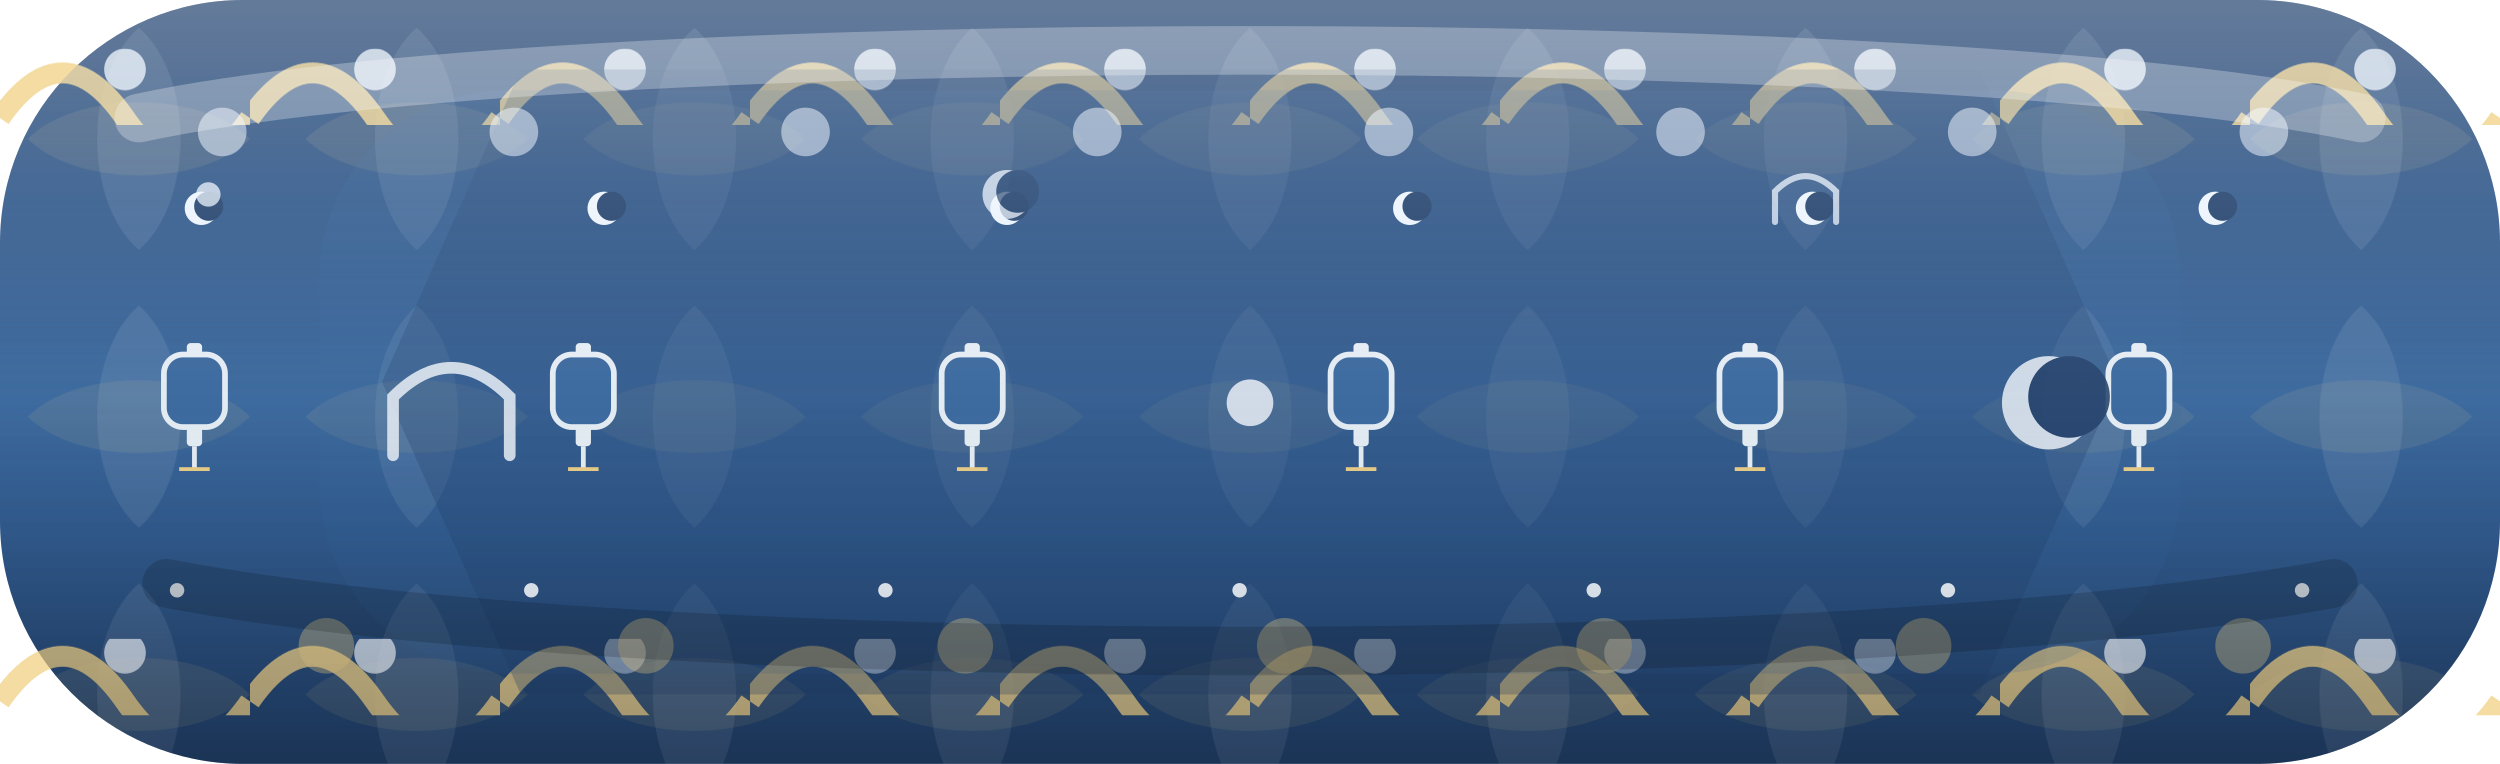
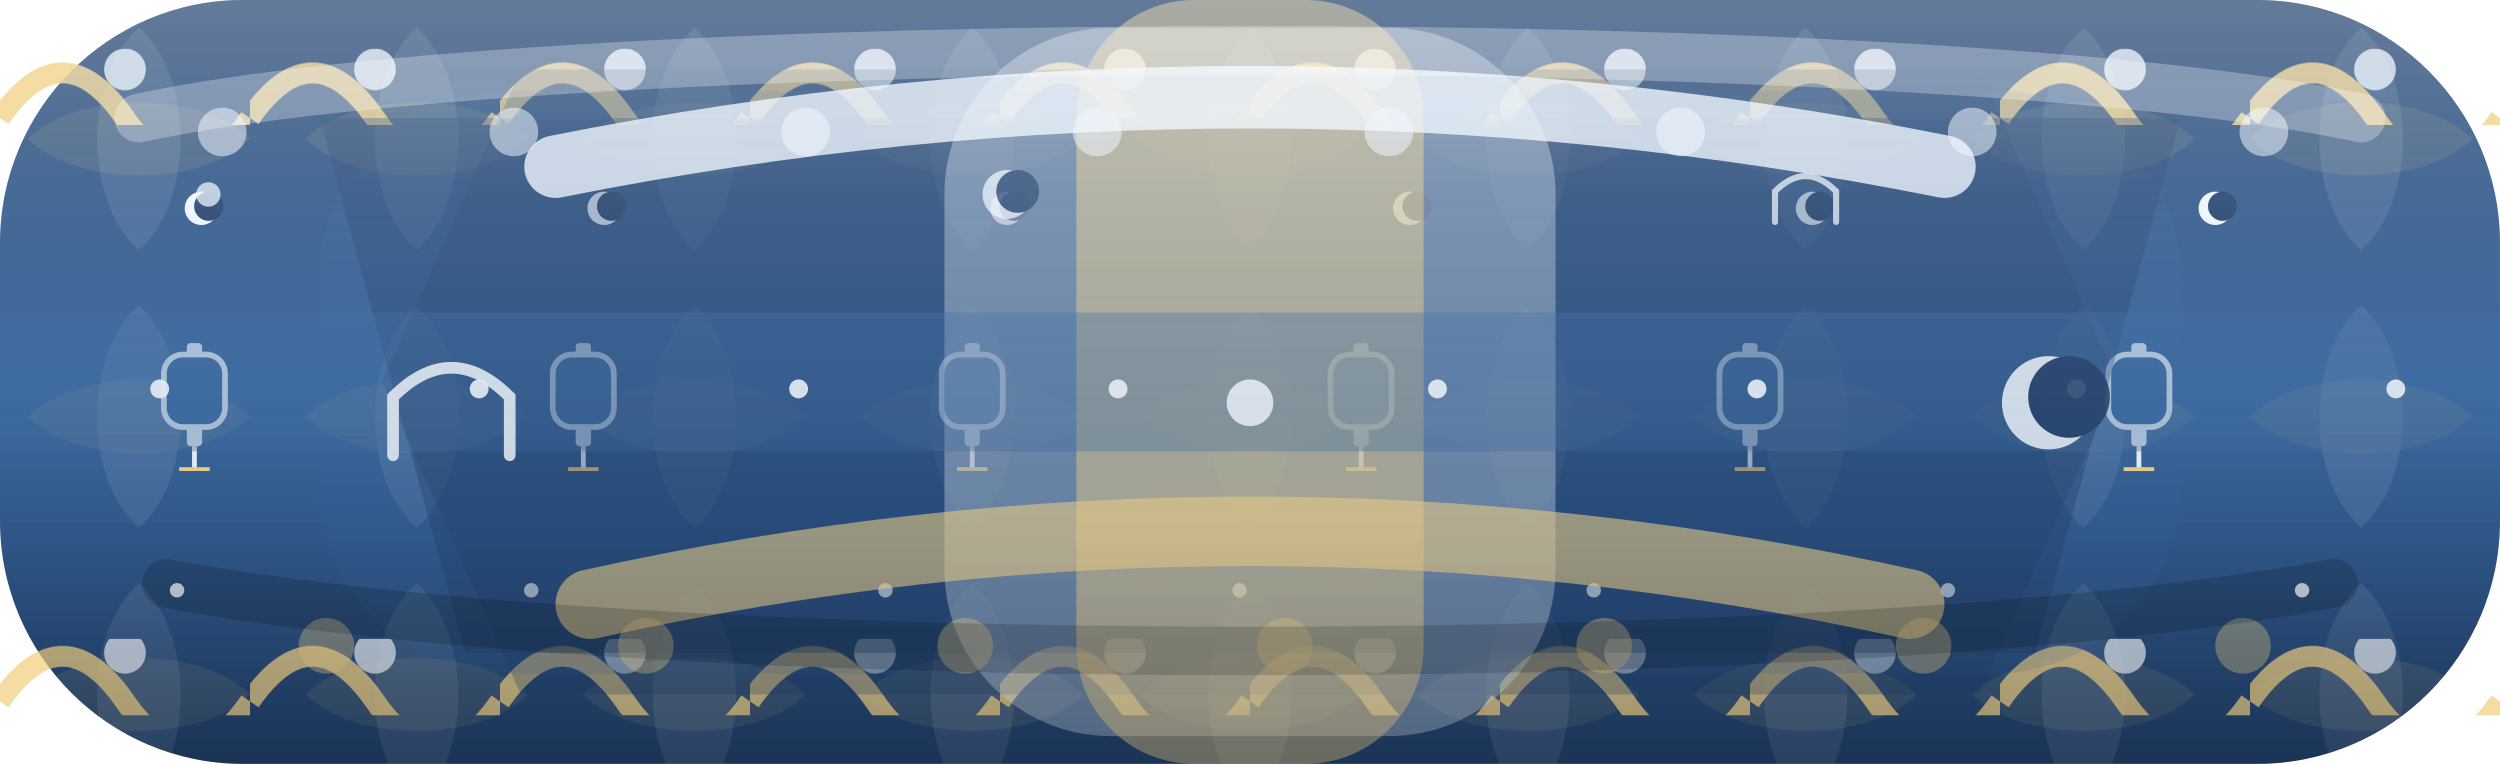
<svg xmlns="http://www.w3.org/2000/svg" width="720" height="220" viewBox="0 0 720 220">
  <defs>
    <linearGradient id="bg" x1="0" y1="0" x2="0" y2="1">
      <stop offset="0%" stop-color="#22426e" />
      <stop offset="52%" stop-color="#3b6ca5" />
      <stop offset="100%" stop-color="#22426e" />
    </linearGradient>
    <linearGradient id="satin" x1="0" y1="0" x2="0" y2="1">
      <stop offset="0%" stop-color="rgba(255,255,255,0.30)" />
      <stop offset="24%" stop-color="rgba(255,255,255,0.12)" />
      <stop offset="70%" stop-color="rgba(0,0,0,0.06)" />
      <stop offset="100%" stop-color="rgba(0,0,0,0.22)" />
    </linearGradient>
    <pattern id="brocade-eid3" width="80" height="80" patternUnits="userSpaceOnUse">
      <path d="M 40 8 C 56 22, 56 58, 40 72 C 24 58, 24 22, 40 8 Z" fill="#eef6ff" opacity="0.10" />
      <path d="M 8 40 C 22 26, 58 26, 72 40 C 58 54, 22 54, 8 40 Z" fill="#f1d48d" opacity="0.10" />
    </pattern>
    <pattern id="trim-eid3" width="72" height="42" patternUnits="userSpaceOnUse">
      <path d="M 0 34 Q 18 8 36 34 T 72 34" stroke="#f1d48d" stroke-width="6" fill="none" opacity="0.9" />
      <circle cx="36" cy="20" r="6" fill="#eef6ff" opacity="0.84" />
    </pattern>
  </defs>
  <rect width="720" height="220" rx="70" fill="url(#bg)" />
  <rect x="0" y="0" width="720" height="220" rx="70" fill="url(#brocade-eid3)" />
  <rect x="0" y="14" width="720" height="22" fill="url(#trim-eid3)" opacity="0.90" />
  <rect x="0" y="184" width="720" height="22" fill="url(#trim-eid3)" opacity="0.90" />
  <rect x="92" y="26" width="536" height="168" rx="54" fill="#3b6ca5" opacity="0.16" />
  <path d="M 150 20 L 570 20 L 610 110 L 570 200 L 150 200 L 110 110 Z" fill="#22426e" opacity="0.28" />
  <g transform="translate(56 112)">
    <rect x="-2.2" y="-13.2" width="4.4" height="4.4" rx="1.1" fill="#eef6ff" />
    <rect x="-8.8" y="-9.9" width="17.6" height="20.9" rx="5.5" fill="#3b6ca5" stroke="#eef6ff" stroke-width="1.65" />
    <rect x="-2.2" y="11" width="4.4" height="5.5" rx="1.1" fill="#eef6ff" />
    <path d="M 0 16.5 L 0 23.1" stroke="#eef6ff" stroke-width="1.375" />
    <path d="M -4.4 23.1 L 4.4 23.1" stroke="#f1d48d" stroke-width="1.1" />
  </g>
  <g transform="translate(168 112)">
    <rect x="-2.2" y="-13.2" width="4.4" height="4.4" rx="1.1" fill="#eef6ff" />
    <rect x="-8.8" y="-9.9" width="17.6" height="20.9" rx="5.5" fill="#3b6ca5" stroke="#eef6ff" stroke-width="1.65" />
    <rect x="-2.2" y="11" width="4.4" height="5.5" rx="1.1" fill="#eef6ff" />
    <path d="M 0 16.5 L 0 23.1" stroke="#eef6ff" stroke-width="1.375" />
    <path d="M -4.4 23.1 L 4.4 23.1" stroke="#f1d48d" stroke-width="1.1" />
  </g>
  <g transform="translate(280 112)">
    <rect x="-2.2" y="-13.2" width="4.4" height="4.4" rx="1.1" fill="#eef6ff" />
    <rect x="-8.8" y="-9.9" width="17.6" height="20.9" rx="5.5" fill="#3b6ca5" stroke="#eef6ff" stroke-width="1.65" />
    <rect x="-2.2" y="11" width="4.4" height="5.5" rx="1.1" fill="#eef6ff" />
    <path d="M 0 16.5 L 0 23.1" stroke="#eef6ff" stroke-width="1.375" />
    <path d="M -4.4 23.1 L 4.4 23.1" stroke="#f1d48d" stroke-width="1.1" />
  </g>
  <g transform="translate(392 112)">
    <rect x="-2.2" y="-13.2" width="4.4" height="4.4" rx="1.1" fill="#eef6ff" />
    <rect x="-8.8" y="-9.9" width="17.6" height="20.9" rx="5.5" fill="#3b6ca5" stroke="#eef6ff" stroke-width="1.65" />
    <rect x="-2.2" y="11" width="4.4" height="5.5" rx="1.1" fill="#eef6ff" />
    <path d="M 0 16.5 L 0 23.1" stroke="#eef6ff" stroke-width="1.375" />
    <path d="M -4.4 23.1 L 4.4 23.1" stroke="#f1d48d" stroke-width="1.1" />
  </g>
  <g transform="translate(504 112)">
    <rect x="-2.2" y="-13.2" width="4.4" height="4.4" rx="1.1" fill="#eef6ff" />
    <rect x="-8.8" y="-9.9" width="17.6" height="20.9" rx="5.5" fill="#3b6ca5" stroke="#eef6ff" stroke-width="1.65" />
    <rect x="-2.2" y="11" width="4.4" height="5.5" rx="1.1" fill="#eef6ff" />
    <path d="M 0 16.5 L 0 23.1" stroke="#eef6ff" stroke-width="1.375" />
    <path d="M -4.4 23.1 L 4.4 23.1" stroke="#f1d48d" stroke-width="1.1" />
  </g>
  <g transform="translate(616 112)">
    <rect x="-2.2" y="-13.2" width="4.4" height="4.4" rx="1.1" fill="#eef6ff" />
    <rect x="-8.8" y="-9.9" width="17.6" height="20.9" rx="5.5" fill="#3b6ca5" stroke="#eef6ff" stroke-width="1.65" />
    <rect x="-2.2" y="11" width="4.4" height="5.5" rx="1.1" fill="#eef6ff" />
    <path d="M 0 16.5 L 0 23.1" stroke="#eef6ff" stroke-width="1.375" />
    <path d="M -4.4 23.1 L 4.4 23.1" stroke="#f1d48d" stroke-width="1.1" />
  </g>
  <g transform="translate(58 60)">
    <circle r="4.8" fill="#eef6ff" />
    <circle cx="2.1" cy="-0.6" r="4.2" fill="#22426e" />
  </g>
  <g transform="translate(174 60)">
    <circle r="4.8" fill="#eef6ff" />
    <circle cx="2.1" cy="-0.6" r="4.2" fill="#22426e" />
  </g>
  <g transform="translate(290 60)">
    <circle r="4.8" fill="#eef6ff" />
    <circle cx="2.1" cy="-0.6" r="4.2" fill="#22426e" />
  </g>
  <g transform="translate(406 60)">
    <circle r="4.8" fill="#eef6ff" />
    <circle cx="2.1" cy="-0.6" r="4.2" fill="#22426e" />
  </g>
  <g transform="translate(522 60)">
    <circle r="4.8" fill="#eef6ff" />
    <circle cx="2.1" cy="-0.6" r="4.2" fill="#22426e" />
  </g>
  <g transform="translate(638 60)">
    <circle r="4.8" fill="#eef6ff" />
    <circle cx="2.1" cy="-0.6" r="4.2" fill="#22426e" />
  </g>
  <circle cx="51" cy="170" r="2.08" fill="#eef6ff" />
  <circle cx="153" cy="170" r="2.08" fill="#eef6ff" />
  <circle cx="255" cy="170" r="2.08" fill="#eef6ff" />
  <circle cx="357" cy="170" r="2.08" fill="#eef6ff" />
  <circle cx="459" cy="170" r="2.08" fill="#eef6ff" />
  <circle cx="561" cy="170" r="2.08" fill="#eef6ff" />
  <circle cx="663" cy="170" r="2.08" fill="#eef6ff" />
+   <path d="M 92 34 L 628 34 L 586 188 L 134 188 Z" fill="#22426e" opacity="0.38" />
+   <rect x="272" y="8" width="176" height="204" rx="48" fill="#eef6ff" opacity="0.34" />
+   <rect x="310" y="0" width="100" height="220" rx="34" fill="#f1d48d" opacity="0.48" />
+   <path d="M 160 48 Q 360 8 560 48" stroke="#eef6ff" stroke-width="18" stroke-linecap="round" fill="none" opacity="0.78" />
+   <path d="M 170 174 Q 360 132 550 174" stroke="#f1d48d" stroke-width="20" stroke-linecap="round" fill="none" opacity="0.60" />
+   <rect x="0" y="90" width="720" height="40" fill="#3b6ca5" opacity="0.36" />
+   <g opacity="0.92">
+     <circle cx="46" cy="112" r="2.72" fill="#eef6ff" />
+     <circle cx="138" cy="112" r="2.72" fill="#eef6ff" />
+     <circle cx="230" cy="112" r="2.72" fill="#eef6ff" />
+     <circle cx="322" cy="112" r="2.72" fill="#eef6ff" />
+     <circle cx="414" cy="112" r="2.72" fill="#eef6ff" />
+     <circle cx="506" cy="112" r="2.72" fill="#eef6ff" />
+     <circle cx="598" cy="112" r="2.72" fill="#eef6ff" />
+     <circle cx="690" cy="112" r="2.72" fill="#eef6ff" />
+   </g>
  <g opacity="0.74">
    <circle cx="60" cy="56" r="3.52" fill="#eef6ff" />
    <g transform="translate(290 56)">
      <circle r="7.04" fill="#eef6ff" />
      <circle cx="3.08" cy="-0.88" r="6.16" fill="#22426e" />
    </g>
    <g transform="translate(520 56)">
      <path d="M -8.8 7.92 L -8.8 -0.88 Q 0 -9.68 8.8 -0.88 L 8.8 7.92" stroke="#eef6ff" stroke-width="1.76" fill="none" stroke-linecap="round" />
    </g>
  </g>
  <g opacity="0.88">
    <g transform="translate(130 116)">
      <path d="M -16.8 15.12 L -16.8 -1.68 Q 0 -18.48 16.8 -1.68 L 16.8 15.12" stroke="#eef6ff" stroke-width="3.36" fill="none" stroke-linecap="round" />
    </g>
    <circle cx="360" cy="116" r="6.72" fill="#eef6ff" />
    <g transform="translate(590 116)">
      <circle r="13.44" fill="#eef6ff" />
      <circle cx="5.88" cy="-1.68" r="11.76" fill="#22426e" />
    </g>
  </g>
  <g opacity="0.74">
    <circle cx="64" cy="38" r="7" fill="#eef6ff" opacity="0.7" />
    <circle cx="148" cy="38" r="7" fill="#eef6ff" opacity="0.7" />
    <circle cx="232" cy="38" r="7" fill="#eef6ff" opacity="0.7" />
    <circle cx="316" cy="38" r="7" fill="#eef6ff" opacity="0.7" />
    <circle cx="400" cy="38" r="7" fill="#eef6ff" opacity="0.7" />
    <circle cx="484" cy="38" r="7" fill="#eef6ff" opacity="0.7" />
    <circle cx="568" cy="38" r="7" fill="#eef6ff" opacity="0.7" />
    <circle cx="652" cy="38" r="7" fill="#eef6ff" opacity="0.7" />
  </g>
  <g opacity="0.64">
    <circle cx="94" cy="186" r="8" fill="#f1d48d" opacity="0.62" />
    <circle cx="186" cy="186" r="8" fill="#f1d48d" opacity="0.62" />
    <circle cx="278" cy="186" r="8" fill="#f1d48d" opacity="0.62" />
    <circle cx="370" cy="186" r="8" fill="#f1d48d" opacity="0.62" />
    <circle cx="462" cy="186" r="8" fill="#f1d48d" opacity="0.62" />
    <circle cx="554" cy="186" r="8" fill="#f1d48d" opacity="0.62" />
    <circle cx="646" cy="186" r="8" fill="#f1d48d" opacity="0.62" />
  </g>
  <rect x="0" y="0" width="720" height="220" rx="70" fill="url(#satin)" />
  <path d="M 40 34 C 160 8, 560 8, 680 34" stroke="rgba(255,255,255,0.28)" stroke-width="14" stroke-linecap="round" fill="none" />
  <path d="M 48 168 C 184 194, 536 194, 672 168" stroke="rgba(0,0,0,0.16)" stroke-width="14" stroke-linecap="round" fill="none" />
</svg>
